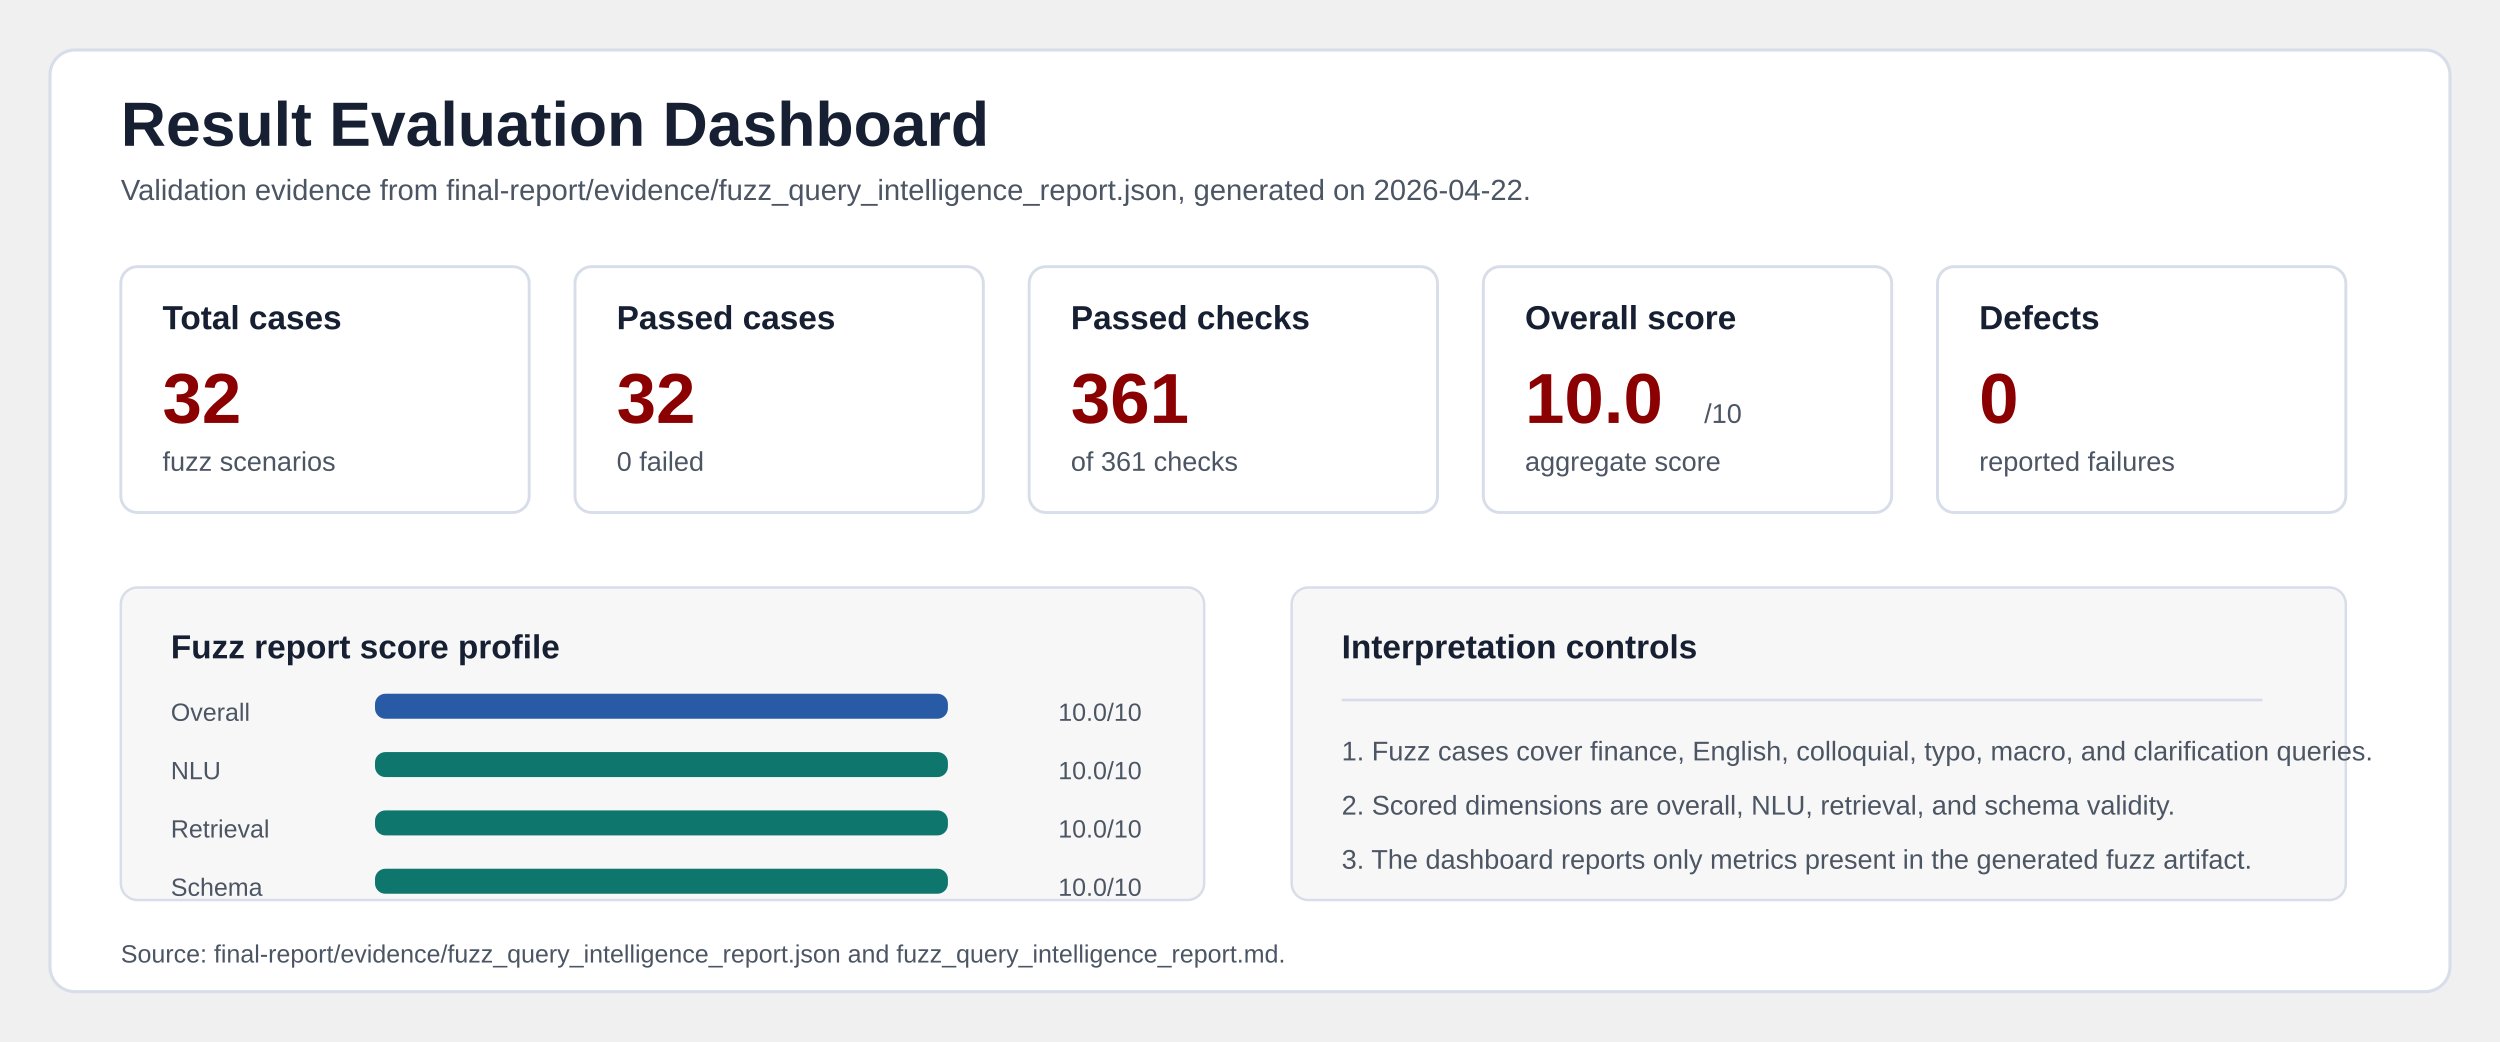
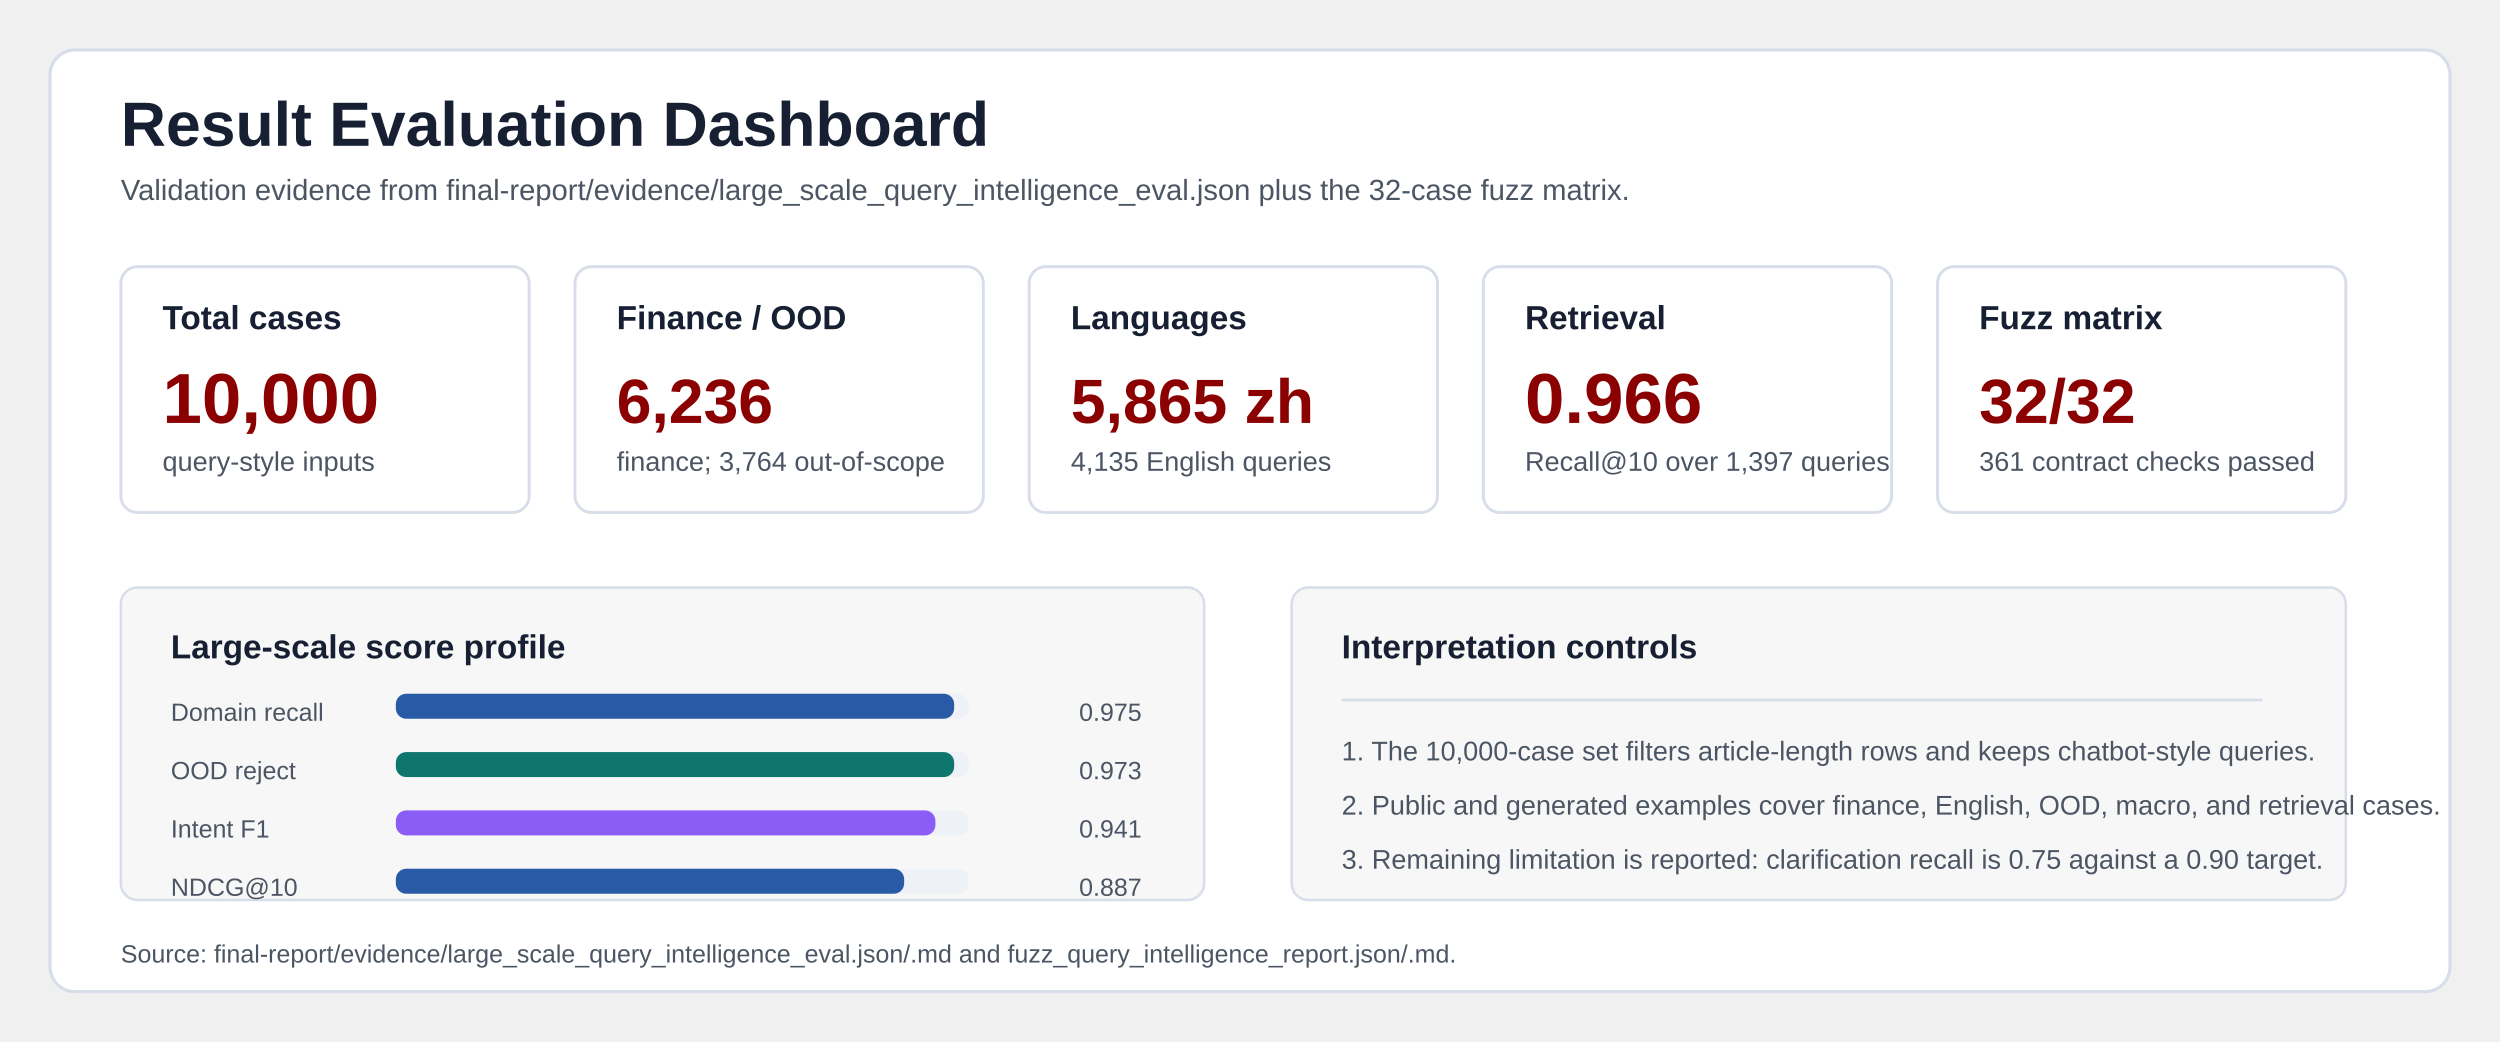
<svg xmlns="http://www.w3.org/2000/svg" width="1200" height="500" viewBox="0 0 1200 500">
  <defs>
    <style>
      .title { font: 700 30px Arial, sans-serif; fill: #172033; }
      .subtitle { font: 400 14px Arial, sans-serif; fill: #4b5563; }
      .label { font: 700 16px Arial, sans-serif; fill: #172033; }
      .small { font: 400 13px Arial, sans-serif; fill: #4b5563; }
      .metric { font: 700 34px Arial, sans-serif; fill: #8b0000; }
+       .metric2 { font: 700 30px Arial, sans-serif; fill: #8b0000; }
      .axis { font: 400 12px Arial, sans-serif; fill: #4b5563; }
      .box { fill: #ffffff; stroke: #d7dee9; stroke-width: 1.4; rx: 8; }
      .muted { fill: #f7f7f7; stroke: #d7dee9; stroke-width: 1.2; rx: 8; }
      .barbg { fill: #eef2f7; rx: 5; }
      .bar { fill: #285aa6; rx: 5; }
      .bar2 { fill: #0f766e; rx: 5; }
+       .bar3 { fill: #8b5cf6; rx: 5; }
      .line { stroke: #d7dee9; stroke-width: 1.3; }
    </style>
  </defs>
  <rect x="24" y="24" width="1152" height="452" rx="12" fill="#ffffff" stroke="#d7dee9" stroke-width="1.5" />
  <text x="58" y="70" class="title">Result Evaluation Dashboard</text>
-   <text x="58" y="96" class="subtitle">Validation evidence from final-report/evidence/fuzz_query_intelligence_report.json, generated on 2026-04-22.</text>
+   <text x="58" y="96" class="subtitle">Validation evidence from final-report/evidence/large_scale_query_intelligence_eval.json plus the 32-case fuzz matrix.</text>
  <rect x="58" y="128" width="196" height="118" class="box" />
  <text x="78" y="158" class="label">Total cases</text>
-   <text x="78" y="203" class="metric">32</text>
-   <text x="78" y="226" class="small">fuzz scenarios</text>
+   <text x="78" y="203" class="metric">10,000</text>
+   <text x="78" y="226" class="small">query-style inputs</text>
  <rect x="276" y="128" width="196" height="118" class="box" />
-   <text x="296" y="158" class="label">Passed cases</text>
-   <text x="296" y="203" class="metric">32</text>
-   <text x="296" y="226" class="small">0 failed</text>
+   <text x="296" y="158" class="label">Finance / OOD</text>
+   <text x="296" y="203" class="metric2">6,236</text>
+   <text x="296" y="226" class="small">finance; 3,764 out-of-scope</text>
  <rect x="494" y="128" width="196" height="118" class="box" />
-   <text x="514" y="158" class="label">Passed checks</text>
-   <text x="514" y="203" class="metric">361</text>
-   <text x="514" y="226" class="small">of 361 checks</text>
+   <text x="514" y="158" class="label">Languages</text>
+   <text x="514" y="203" class="metric2">5,865 zh</text>
+   <text x="514" y="226" class="small">4,135 English queries</text>
  <rect x="712" y="128" width="196" height="118" class="box" />
-   <text x="732" y="158" class="label">Overall score</text>
-   <text x="732" y="203" class="metric">10.0</text>
-   <text x="818" y="203" class="small">/10</text>
-   <text x="732" y="226" class="small">aggregate score</text>
+   <text x="732" y="158" class="label">Retrieval</text>
+   <text x="732" y="203" class="metric">0.966</text>
+   <text x="732" y="226" class="small">Recall@10 over 1,397 queries</text>
  <rect x="930" y="128" width="196" height="118" class="box" />
-   <text x="950" y="158" class="label">Defects</text>
-   <text x="950" y="203" class="metric">0</text>
-   <text x="950" y="226" class="small">reported failures</text>
+   <text x="950" y="158" class="label">Fuzz matrix</text>
+   <text x="950" y="203" class="metric2">32/32</text>
+   <text x="950" y="226" class="small">361 contract checks passed</text>
  <rect x="58" y="282" width="520" height="150" class="muted" />
-   <text x="82" y="316" class="label">Fuzz report score profile</text>
-   <text x="82" y="346" class="axis">Overall</text>
-   <rect x="180" y="333" width="275" height="12" class="barbg" />
-   <rect x="180" y="333" width="275" height="12" class="bar" />
-   <text x="548" y="346" class="axis" text-anchor="end">10.0/10</text>
-   <text x="82" y="374" class="axis">NLU</text>
-   <rect x="180" y="361" width="275" height="12" class="barbg" />
-   <rect x="180" y="361" width="275" height="12" class="bar2" />
-   <text x="548" y="374" class="axis" text-anchor="end">10.0/10</text>
-   <text x="82" y="402" class="axis">Retrieval</text>
-   <rect x="180" y="389" width="275" height="12" class="barbg" />
-   <rect x="180" y="389" width="275" height="12" class="bar2" />
-   <text x="548" y="402" class="axis" text-anchor="end">10.0/10</text>
-   <text x="82" y="430" class="axis">Schema</text>
-   <rect x="180" y="417" width="275" height="12" class="barbg" />
-   <rect x="180" y="417" width="275" height="12" class="bar2" />
-   <text x="548" y="430" class="axis" text-anchor="end">10.0/10</text>
+   <text x="82" y="316" class="label">Large-scale score profile</text>
+   <text x="82" y="346" class="axis">Domain recall</text>
+   <rect x="190" y="333" width="275" height="12" class="barbg" />
+   <rect x="190" y="333" width="268" height="12" class="bar" />
+   <text x="548" y="346" class="axis" text-anchor="end">0.975</text>
+   <text x="82" y="374" class="axis">OOD reject</text>
+   <rect x="190" y="361" width="275" height="12" class="barbg" />
+   <rect x="190" y="361" width="268" height="12" class="bar2" />
+   <text x="548" y="374" class="axis" text-anchor="end">0.973</text>
+   <text x="82" y="402" class="axis">Intent F1</text>
+   <rect x="190" y="389" width="275" height="12" class="barbg" />
+   <rect x="190" y="389" width="259" height="12" class="bar3" />
+   <text x="548" y="402" class="axis" text-anchor="end">0.941</text>
+   <text x="82" y="430" class="axis">NDCG@10</text>
+   <rect x="190" y="417" width="275" height="12" class="barbg" />
+   <rect x="190" y="417" width="244" height="12" class="bar" />
+   <text x="548" y="430" class="axis" text-anchor="end">0.887</text>
  <rect x="620" y="282" width="506" height="150" class="muted" />
  <text x="644" y="316" class="label">Interpretation controls</text>
  <line x1="644" y1="336" x2="1086" y2="336" class="line" />
-   <text x="644" y="365" class="small">1. Fuzz cases cover finance, English, colloquial, typo, macro, and clarification queries.</text>
-   <text x="644" y="391" class="small">2. Scored dimensions are overall, NLU, retrieval, and schema validity.</text>
-   <text x="644" y="417" class="small">3. The dashboard reports only metrics present in the generated fuzz artifact.</text>
-   <text x="58" y="462" class="axis">Source: final-report/evidence/fuzz_query_intelligence_report.json and fuzz_query_intelligence_report.md.</text>
+   <text x="644" y="365" class="small">1. The 10,000-case set filters article-length rows and keeps chatbot-style queries.</text>
+   <text x="644" y="391" class="small">2. Public and generated examples cover finance, English, OOD, macro, and retrieval cases.</text>
+   <text x="644" y="417" class="small">3. Remaining limitation is reported: clarification recall is 0.75 against a 0.90 target.</text>
+   <text x="58" y="462" class="axis">Source: final-report/evidence/large_scale_query_intelligence_eval.json/.md and fuzz_query_intelligence_report.json/.md.</text>
</svg>
